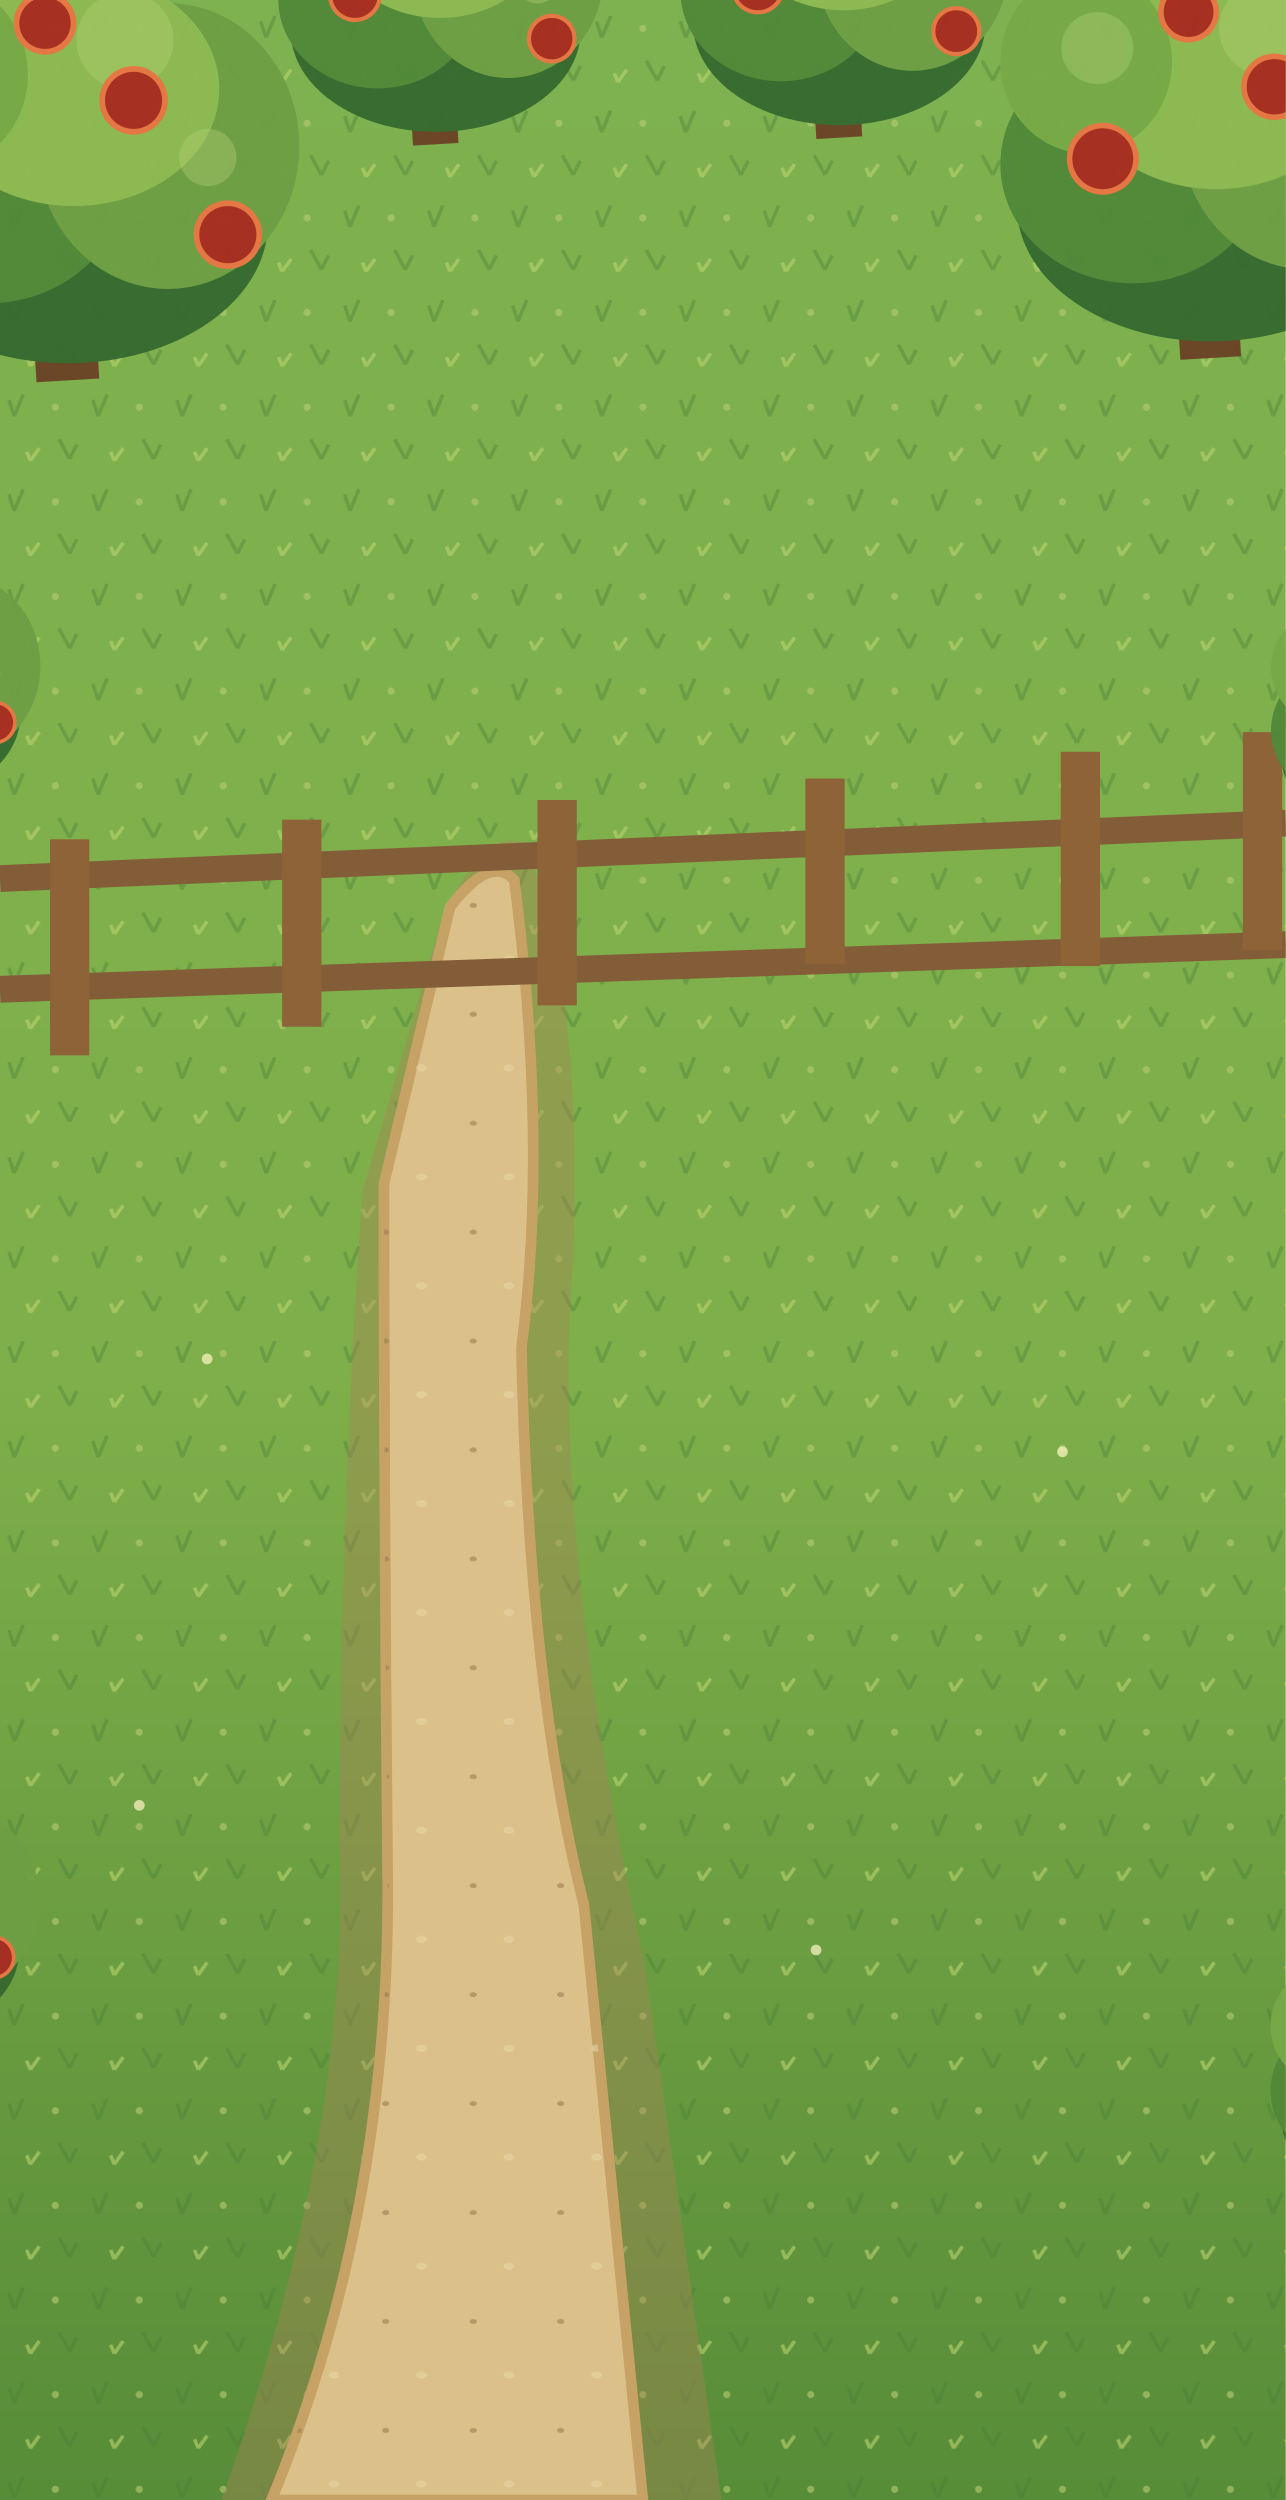
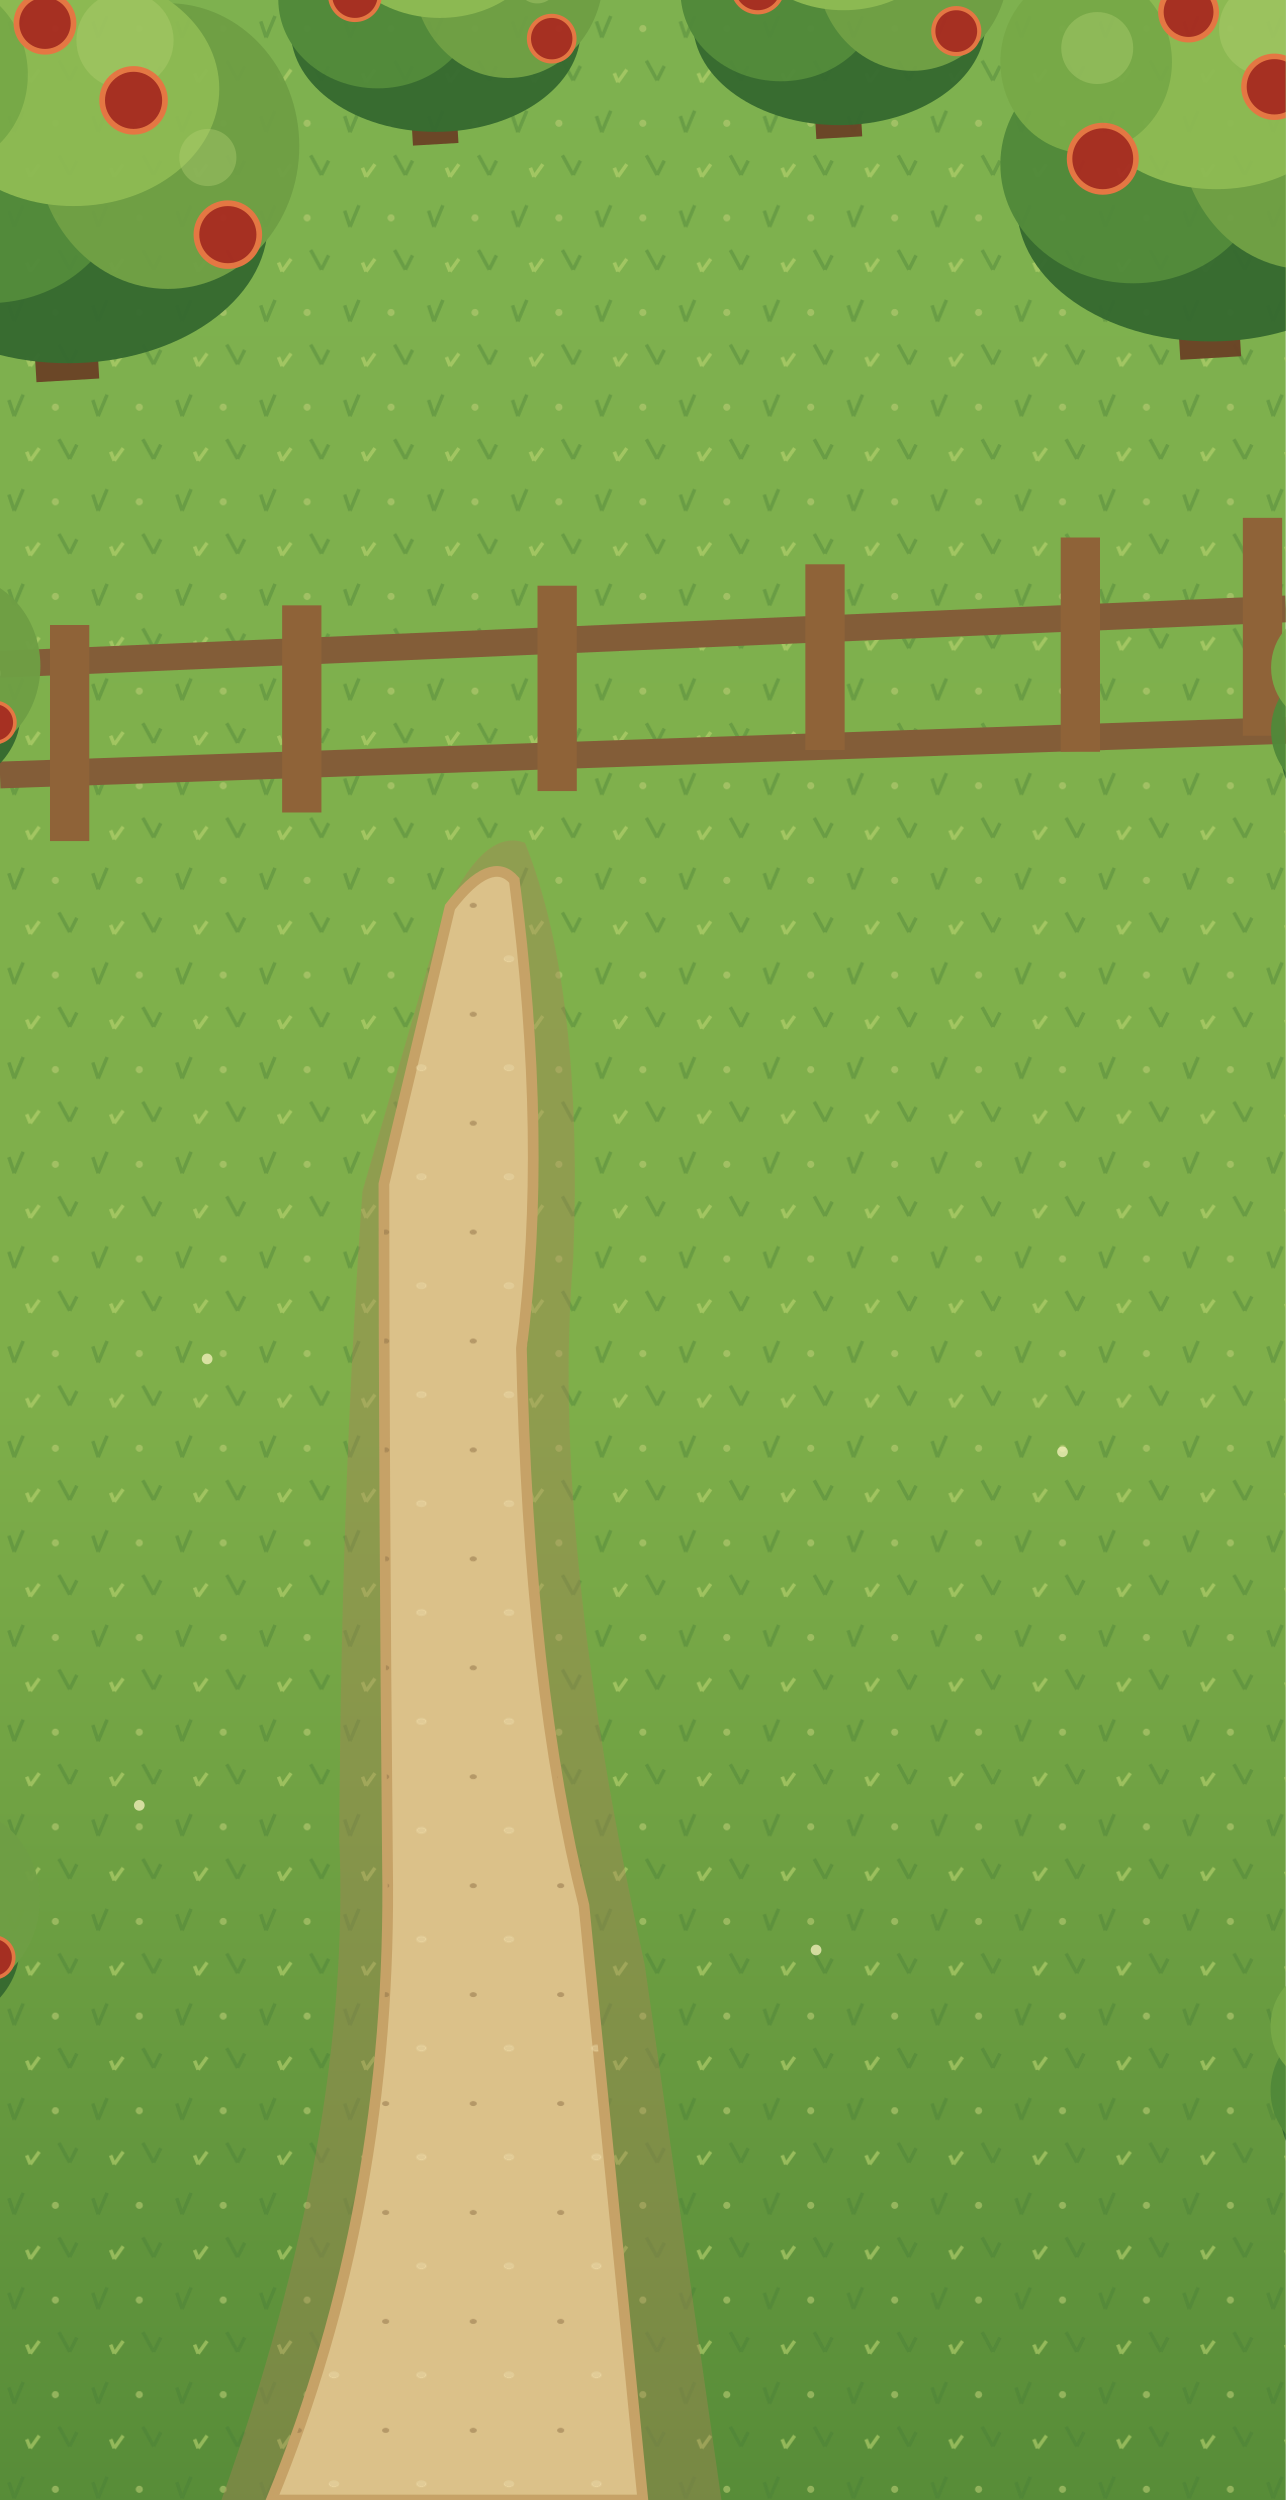
<svg xmlns="http://www.w3.org/2000/svg" viewBox="0 0 720 1400" preserveAspectRatio="xMidYMid slice">
  <defs>
    <linearGradient id="g" x2="0" y2="1">
      <stop stop-color="#7eb14f" />
      <stop offset=".55" stop-color="#7faf4a" />
      <stop offset="1" stop-color="#578c38" />
    </linearGradient>
    <pattern id="grass" width="47" height="53" patternUnits="userSpaceOnUse">
      <path d="M8 21l-3 -9m3 9 5-12M39 45l-6-11m6 11 4-8" stroke="#477d36" stroke-width="2" opacity=".38" />
      <path d="M17 46l-2 -5m2 5 5-7" stroke="#b9d46f" stroke-width="2" opacity=".6" />
      <circle cx="31" cy="16" r="2" fill="#b8cc73" opacity=".6" />
    </pattern>
    <pattern id="grit" width="49" height="61" patternUnits="userSpaceOnUse">
      <ellipse cx="20" cy="19" rx="2" ry="1.4" fill="#93764b" />
      <ellipse cx="40" cy="49" rx="3" ry="2" fill="#e6d4a2" />
    </pattern>
    <g id="leafcluster">
      <ellipse cy="-25" rx="70" ry="49" fill="#35692f" />
      <ellipse cx="-28" cy="-40" rx="48" ry="43" fill="#508839" />
      <ellipse cx="35" cy="-52" rx="46" ry="50" fill="#6e9e44" />
      <ellipse cx="2" cy="-72" rx="51" ry="41" fill="#8db952" />
      <ellipse cx="-45" cy="-77" rx="31" ry="33" fill="#77a947" />
      <g fill="#b6d274" opacity=".38">
        <circle cx="-41" cy="-82" r="13" />
        <circle cx="20" cy="-89" r="17" />
        <circle cx="49" cy="-48" r="10" />
      </g>
      <g fill="#a82b20" stroke="#e87543" stroke-width="2">
        <circle cx="-39" cy="-42" r="12" />
        <circle cx="23" cy="-68" r="11" />
        <circle cx="56" cy="-21" r="11" />
        <circle cx="-8" cy="-95" r="10" />
      </g>
    </g>
    <g id="tree">
      <path d="M0 30L-4-38M-4-38l-25-25M-4-32l34-43" stroke="#6a4325" stroke-width="22" fill="none" />
      <use href="#leafcluster" />
    </g>
  </defs>
  <rect width="720" height="1400" fill="url(#g)" />
  <rect width="720" height="1400" fill="url(#grass)" />
  <path d="M247 516Q270 463 294 472Q327 555 321 705Q308 860 361 1100L404 1400H124Q197 1195 190 1030Q191 833 203 667Z" fill="#a88355" opacity=".4" />
  <path d="M252 508Q275 478 288 493Q307 640 292 755Q296 945 327 1067L360 1400H152Q220 1235 217 1044Q215 826 215 663Z" fill="#dbc189" stroke="#c6a267" stroke-width="6" />
  <path d="M252 508Q275 478 288 493Q307 640 292 755Q296 945 327 1067L360 1400H152Q220 1235 217 1044Q215 826 215 663Z" fill="url(#grit)" opacity=".55" />
-   <g stroke="#835d38" stroke-width="15">
-     <path d="M0 492L720 461M0 554L720 529" />
-   </g>
-   <g stroke="#8f6338" stroke-width="22">
-     <path d="M39 470v121m130-132v116m143-127v115m150-127v104m143-119v120m102-131v122" />
+   <g transform="translate(0 -120)">
+     <g stroke="#835d38" stroke-width="15">
+       <path d="M0 492L720 461M0 554L720 529" />
+     </g>
+     <g stroke="#8f6338" stroke-width="22">
+       <path d="M39 470v121m130-132v116m143-127v115m150-127v104m143-119v120m102-131v122" />
+     </g>
  </g>
  <g opacity=".96">
    <use href="#tree" transform="translate(38 165) scale(1.6)" />
    <use href="#tree" transform="translate(244 46) scale(1.16)" />
    <use href="#tree" transform="translate(470 42) scale(1.17)" />
    <use href="#tree" transform="translate(678 154) scale(1.55)" />
    <use href="#tree" transform="translate(-60 426) scale(1.02)" />
    <use href="#tree" transform="translate(784 447) scale(.95)" />
    <use href="#tree" transform="translate(-62 1118) scale(1.04)" />
    <use href="#tree" transform="translate(786 1210) scale(.98)" />
  </g>
  <g opacity=".7" fill="#fff7c6">
    <circle cx="116" cy="761" r="3" />
    <circle cx="595" cy="813" r="3" />
    <circle cx="78" cy="1011" r="3" />
    <circle cx="457" cy="1092" r="3" />
  </g>
</svg>
